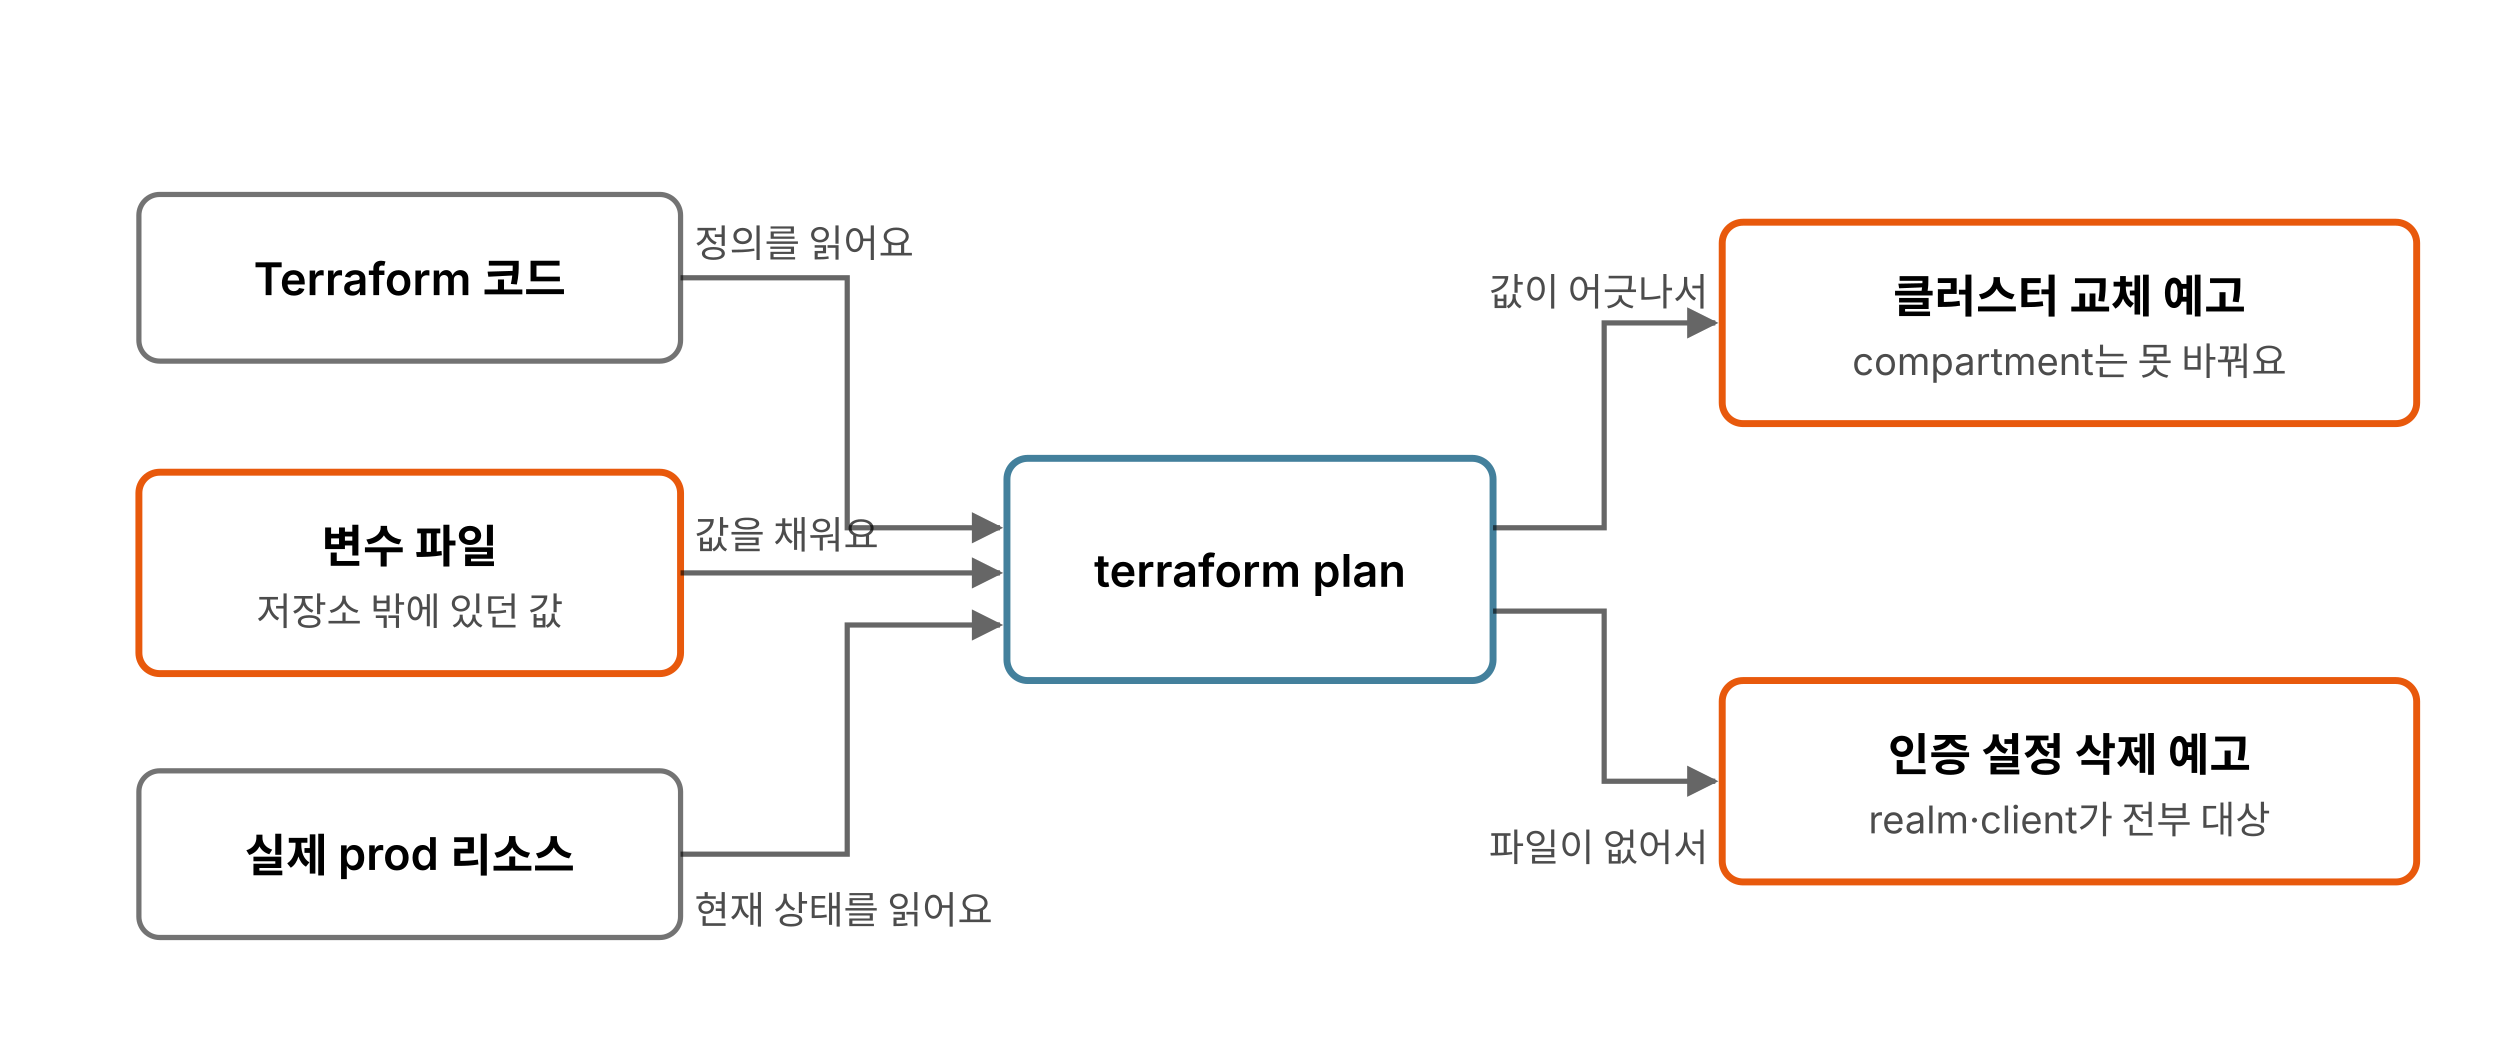
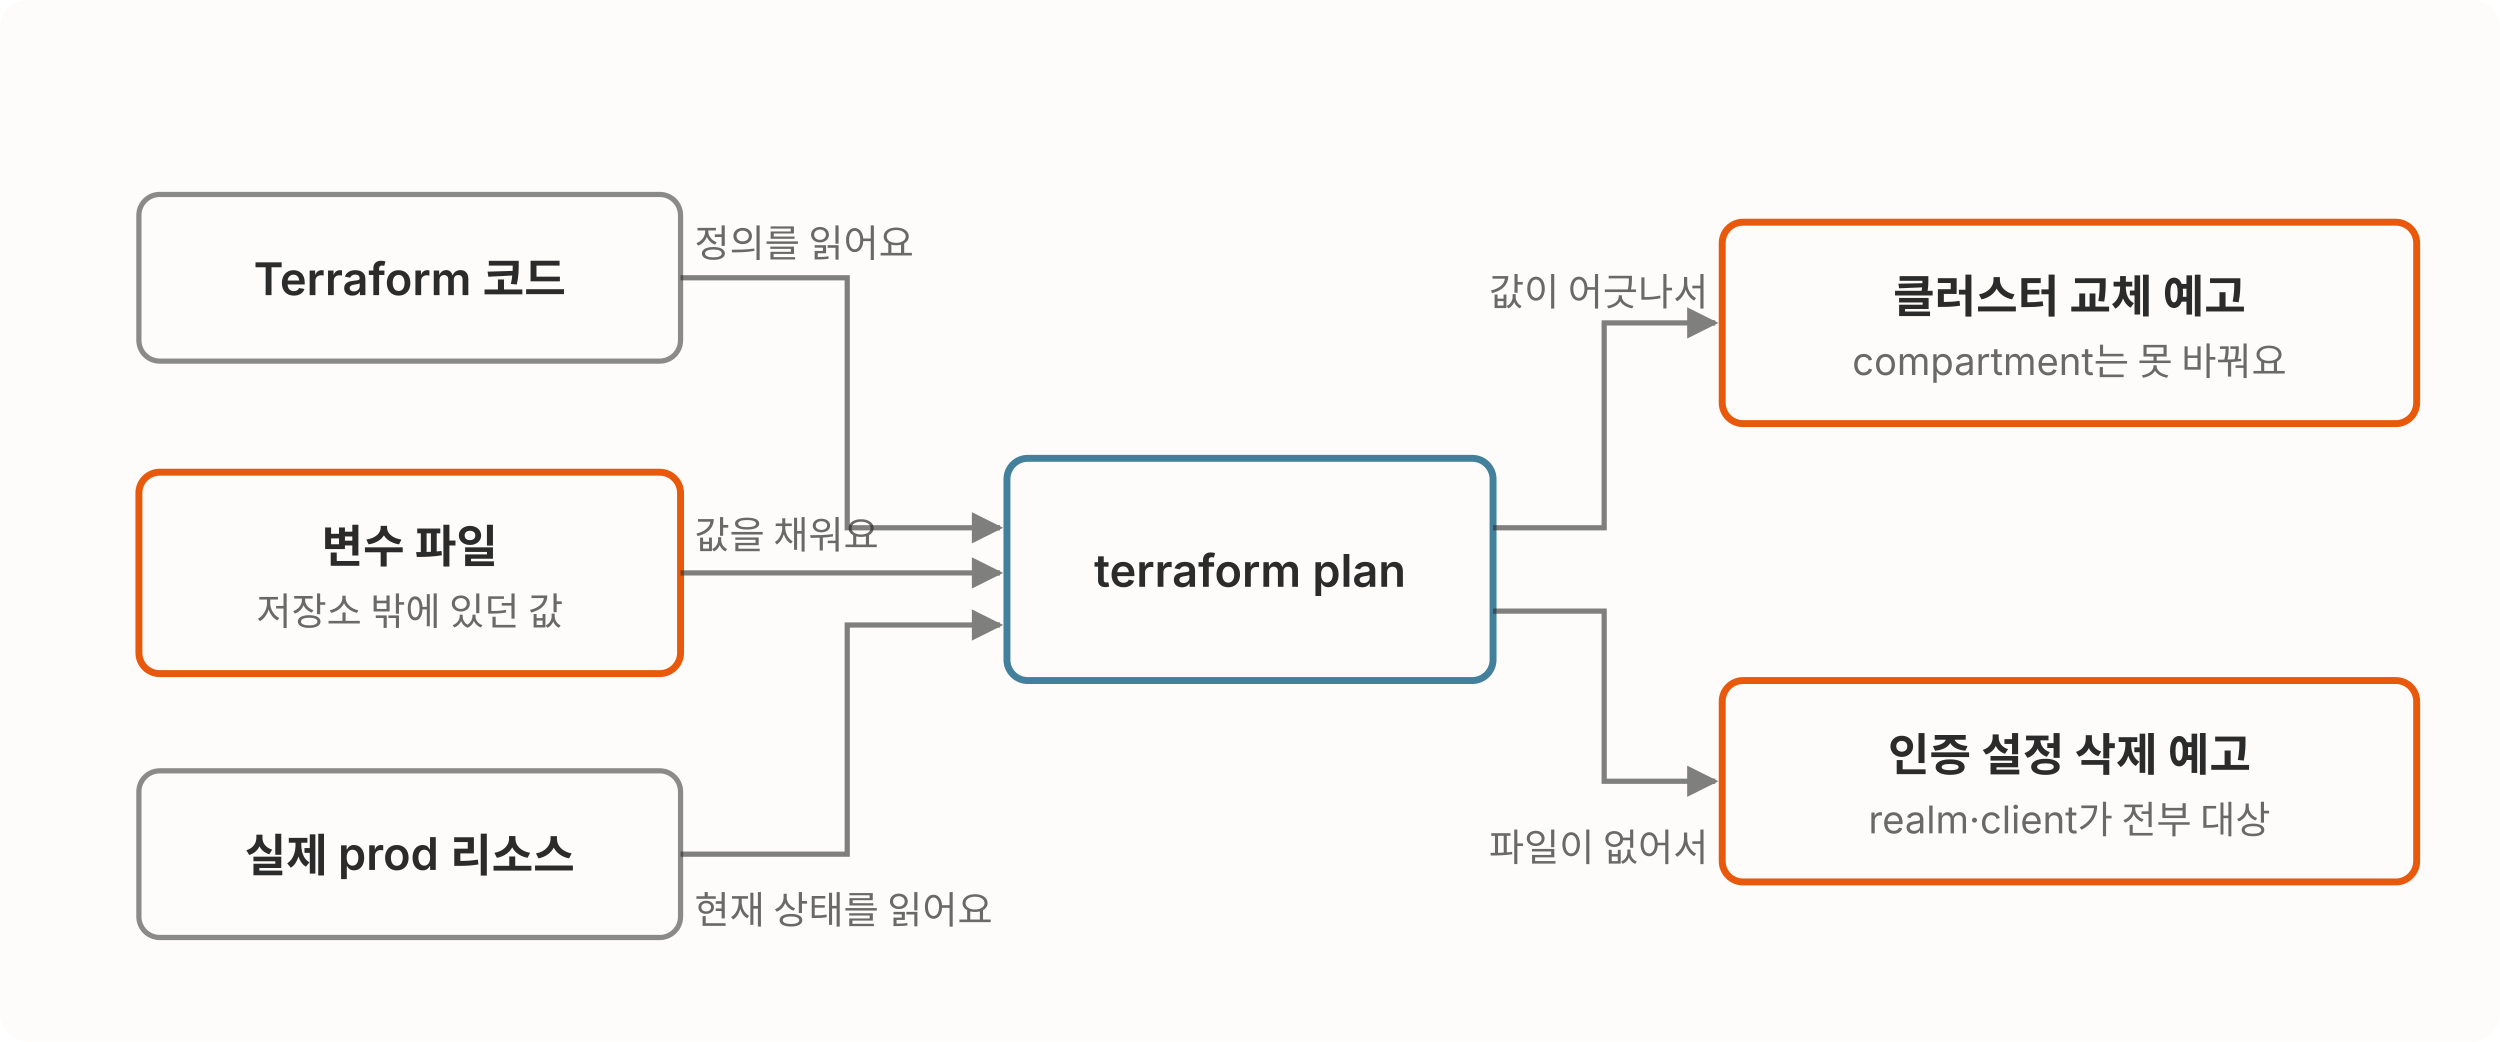
<svg xmlns="http://www.w3.org/2000/svg" viewBox="0 0 720 300" role="img" aria-label="terraform plan은 코드와 변수 파일과 실제 리소스를 함께 읽는데, 저장소 밖에 있던 변수 파일 탓에 운영 클러스터 교체와 인증 설정 삭제가 예고됐다">
+   <rect x="0" y="0" width="720" height="300" rx="8" fill="#FDFCFA" />
  <style>
-     text { font-family: system-ui, -apple-system, sans-serif; fill: currentColor; }
+     text { font-family: system-ui, -apple-system, sans-serif; fill: #2b2b2b; }
    .name { font-size: 13px; font-weight: 600; }
    .sub { font-size: 11px; opacity: .7; }
    .edge-lbl { font-size: 11px; opacity: .7; }
-     .box { fill: none; stroke: currentColor; stroke-width: 1.5; rx: 6; opacity: .55; }
+     .box { fill: none; stroke: #2b2b2b; stroke-width: 1.5; rx: 6; opacity: .55; }
    .box-base { fill: none; stroke: #43809c; stroke-width: 2; rx: 6; }
    .box-hot { fill: none; stroke: #e8590c; stroke-width: 2; rx: 6; }
-     .flow { stroke: currentColor; stroke-width: 1.5; fill: none; opacity: .6; }
+     .flow { stroke: #2b2b2b; stroke-width: 1.5; fill: none; opacity: .6; }
  </style>
  <defs>
    <marker id="d-ah" viewBox="0 0 10 10" refX="9" refY="5" markerWidth="6" markerHeight="6" orient="auto">
-       <path d="M0,0 L10,5 L0,10 z" fill="currentColor" />
+       <path d="M0,0 L10,5 L0,10 z" fill="#2b2b2b" />
    </marker>
  </defs>
  <rect x="40" y="56" width="156" height="48" class="box" />
  <text x="118" y="85" text-anchor="middle" class="name">Terraform 코드</text>
  <rect x="40" y="136" width="156" height="58" class="box-hot" />
  <text x="118" y="162" text-anchor="middle" class="name">변수 파일</text>
  <text x="118" y="180" text-anchor="middle" class="sub">저장소 밖에 있던 값</text>
  <rect x="40" y="222" width="156" height="48" class="box" />
  <text x="118" y="251" text-anchor="middle" class="name">실제 prod 리소스</text>
  <rect x="290" y="132" width="140" height="64" class="box-base" />
  <text x="360" y="169" text-anchor="middle" class="name">terraform plan</text>
  <rect x="496" y="64" width="200" height="58" class="box-hot" />
  <text x="596" y="90" text-anchor="middle" class="name">클러스터 교체 예고</text>
  <text x="596" y="108" text-anchor="middle" class="sub">compartment는 못 바꿔요</text>
  <rect x="496" y="196" width="200" height="58" class="box-hot" />
  <text x="596" y="222" text-anchor="middle" class="name">인증 설정 삭제 예고</text>
  <text x="596" y="240" text-anchor="middle" class="sub">realm·client가 전부 대상</text>
  <path d="M196,80 L244,80 L244,152 L288,152" class="flow" marker-end="url(#d-ah)" />
  <text x="200" y="74" class="edge-lbl">정의를 읽어요</text>
  <path d="M196,165 L288,165" class="flow" marker-end="url(#d-ah)" />
  <text x="200" y="158" class="edge-lbl">값을 채워요</text>
  <path d="M196,246 L244,246 L244,180 L288,180" class="flow" marker-end="url(#d-ah)" />
  <text x="200" y="266" class="edge-lbl">현재 상태를 읽어요</text>
  <path d="M430,152 L462,152 L462,93 L494,93" class="flow" marker-end="url(#d-ah)" />
  <text x="492" y="88" text-anchor="end" class="edge-lbl">값이 어긋나서</text>
  <path d="M430,176 L462,176 L462,225 L494,225" class="flow" marker-end="url(#d-ah)" />
  <text x="492" y="248" text-anchor="end" class="edge-lbl">파일이 없어서</text>
</svg>
